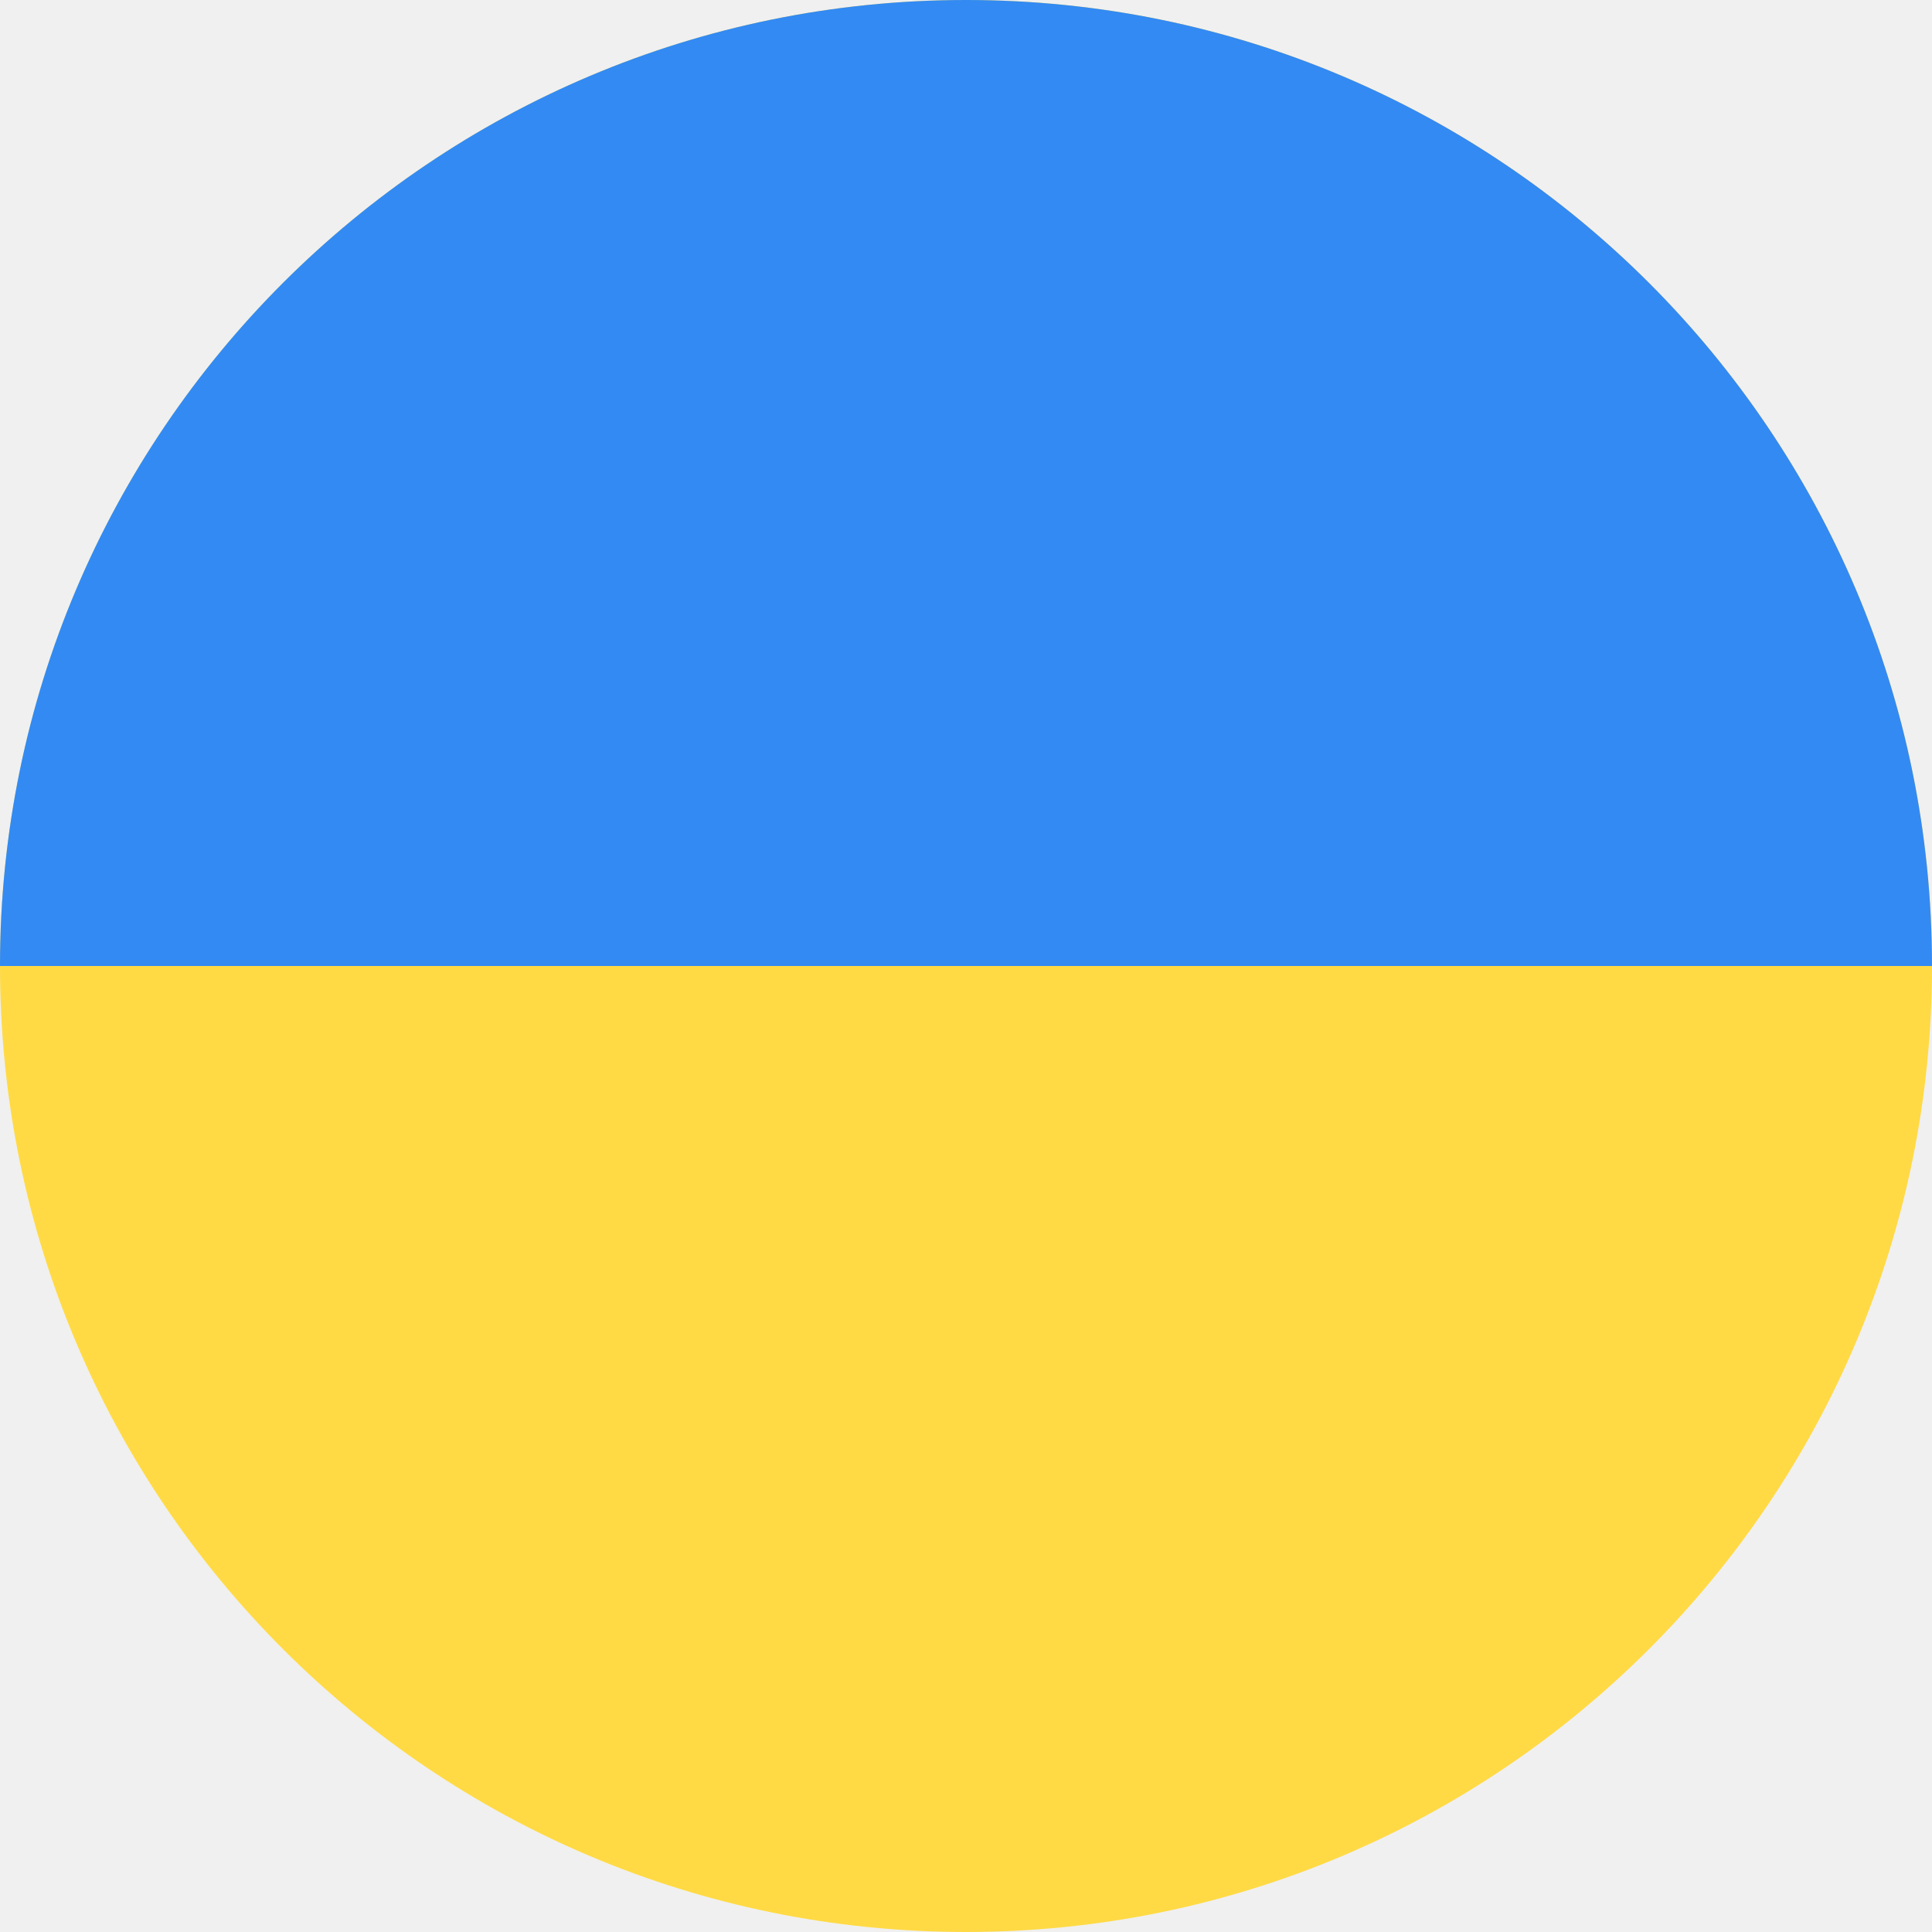
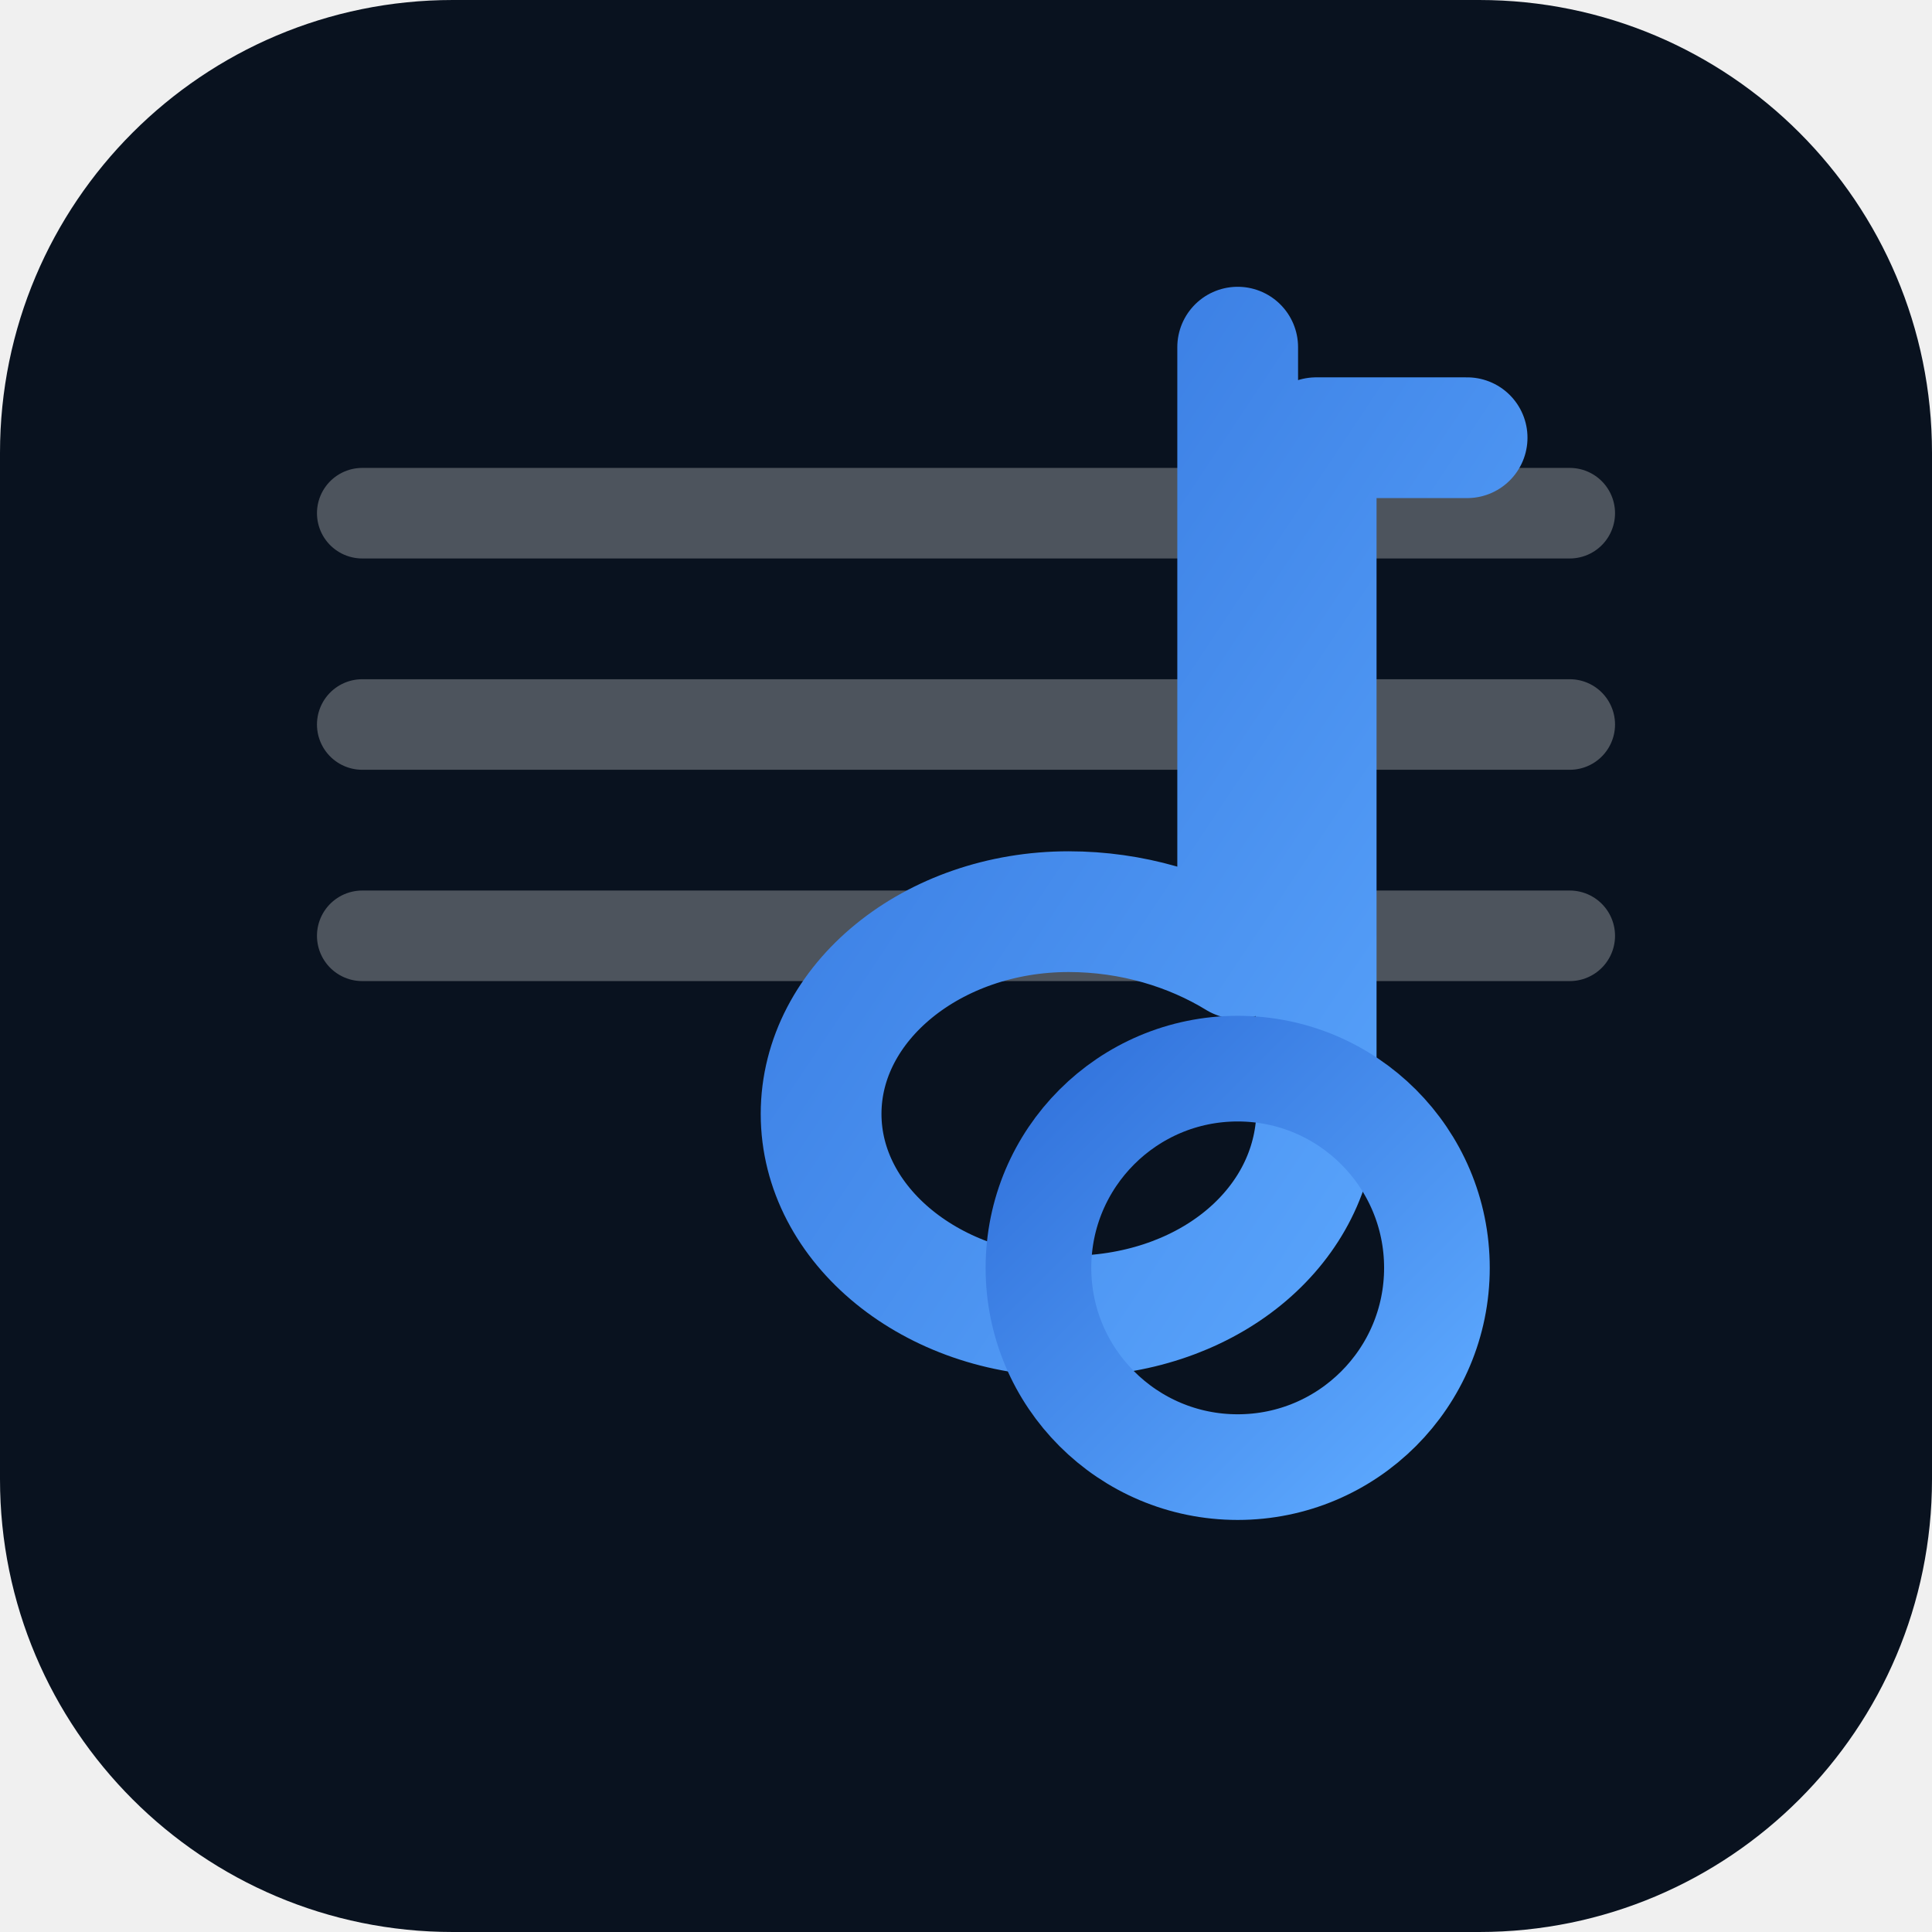
- <svg xmlns="http://www.w3.org/2000/svg" version="1.1" id="Layer_1" x="0px" y="0px" viewBox="0 0 512 512" style="enable-background:new 0 0 512 512;" xml:space="preserve">
-   <circle style="fill:#FFDA44;" cx="256" cy="256" r="256" />
-   <path style="fill:#338AF3;" d="M0,256C0,114.616,114.616,0,256,0s256,114.616,256,256" />
-   <g>
- </g>
-   <g>
- </g>
-   <g>
- </g>
-   <g>
- </g>
-   <g>
- </g>
-   <g>
- </g>
-   <g>
- </g>
-   <g>
- </g>
-   <g>
- </g>
-   <g>
- </g>
-   <g>
- </g>
-   <g>
- </g>
-   <g>
- </g>
-   <g>
- </g>
-   <g>
- </g>
+ <svg xmlns="http://www.w3.org/2000/svg" viewBox="0 0 128 128">
+   <defs>
+     <linearGradient id="g" x1="0" x2="1" y1="0" y2="1">
+       <stop offset="0%" stop-color="#3273dc" />
+       <stop offset="100%" stop-color="#5da9ff" />
+     </linearGradient>
+   </defs>
+   <rect width="128" height="128" rx="30" fill="#09121f" />
+   <path d="M24 34H104M24 48H104M24 62H104" fill="none" stroke="#ffffff" stroke-width="6" stroke-linecap="round" opacity="0.28" />
+   <path d="M82 23v40.5c-3.1-1.9-7-3.1-11.2-3.1-9 0-16.4 6-16.4 13.4s7.4 13.4 16.4 13.4c8.9 0 15.8-5.5 16.4-12.7V29h10" fill="none" stroke="url(#g)" stroke-width="8" stroke-linecap="round" stroke-linejoin="round" />
+   <circle cx="82" cy="84" r="13.2" fill="none" stroke="url(#g)" stroke-width="7" />
</svg>
